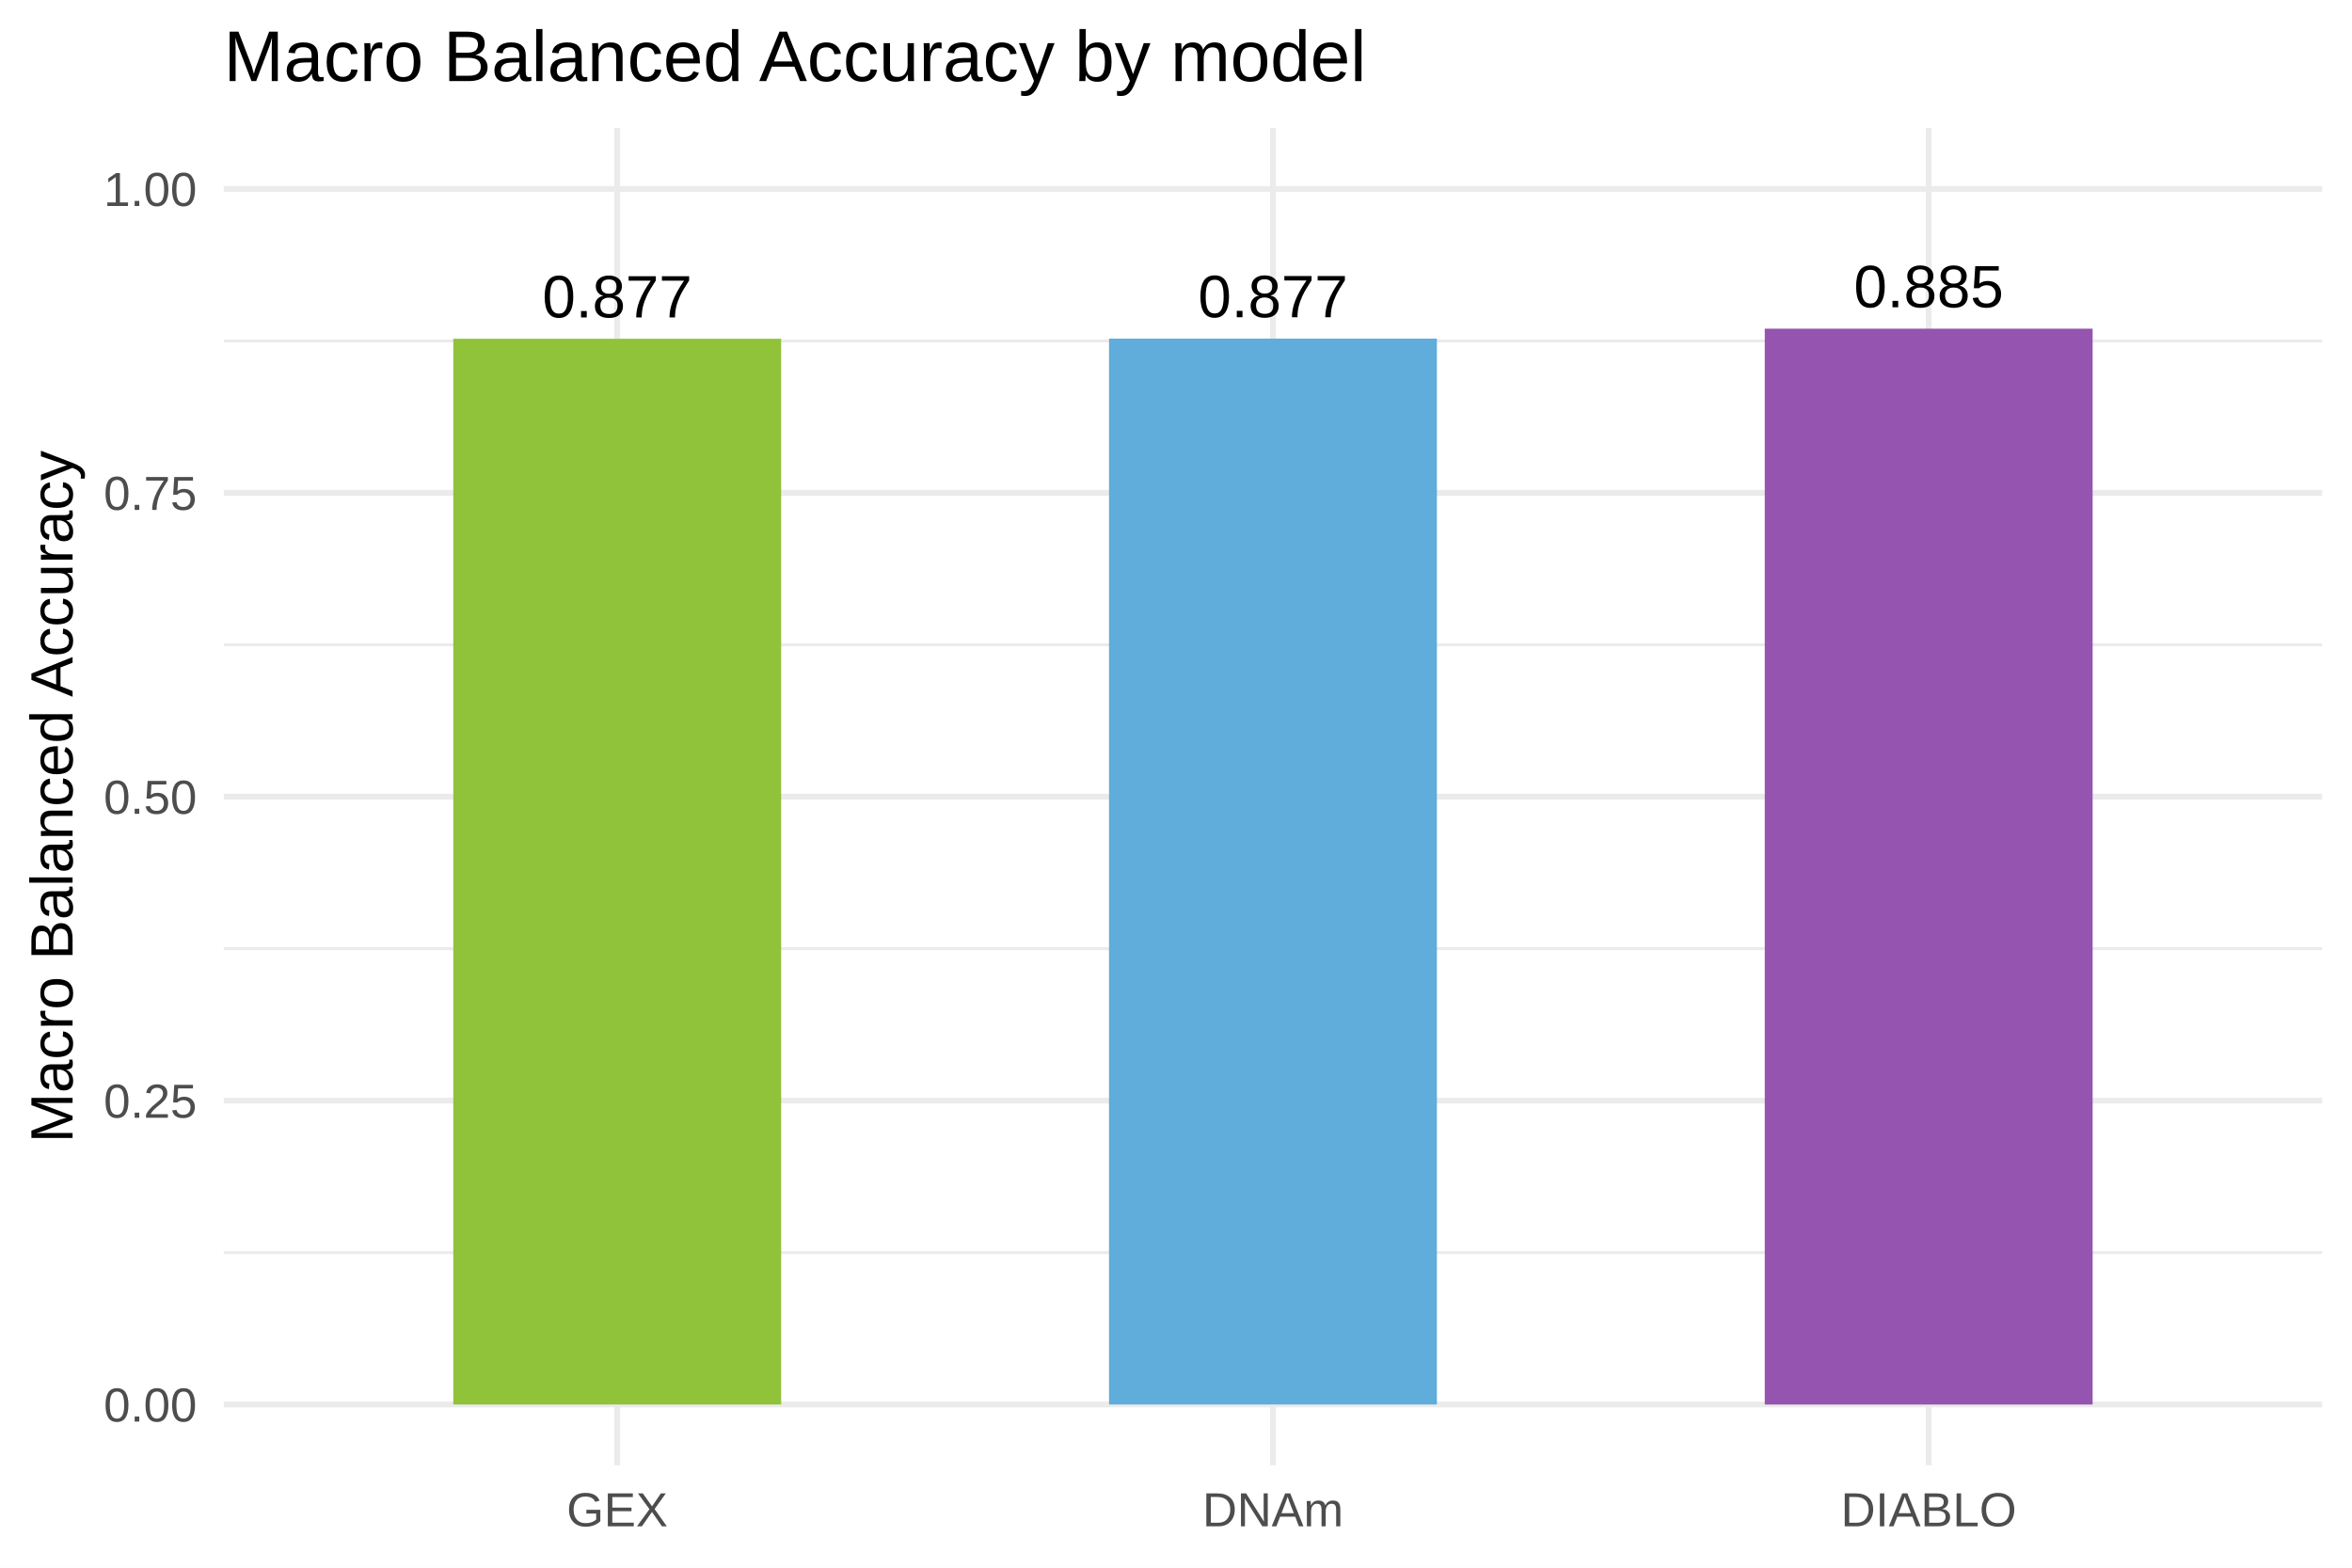
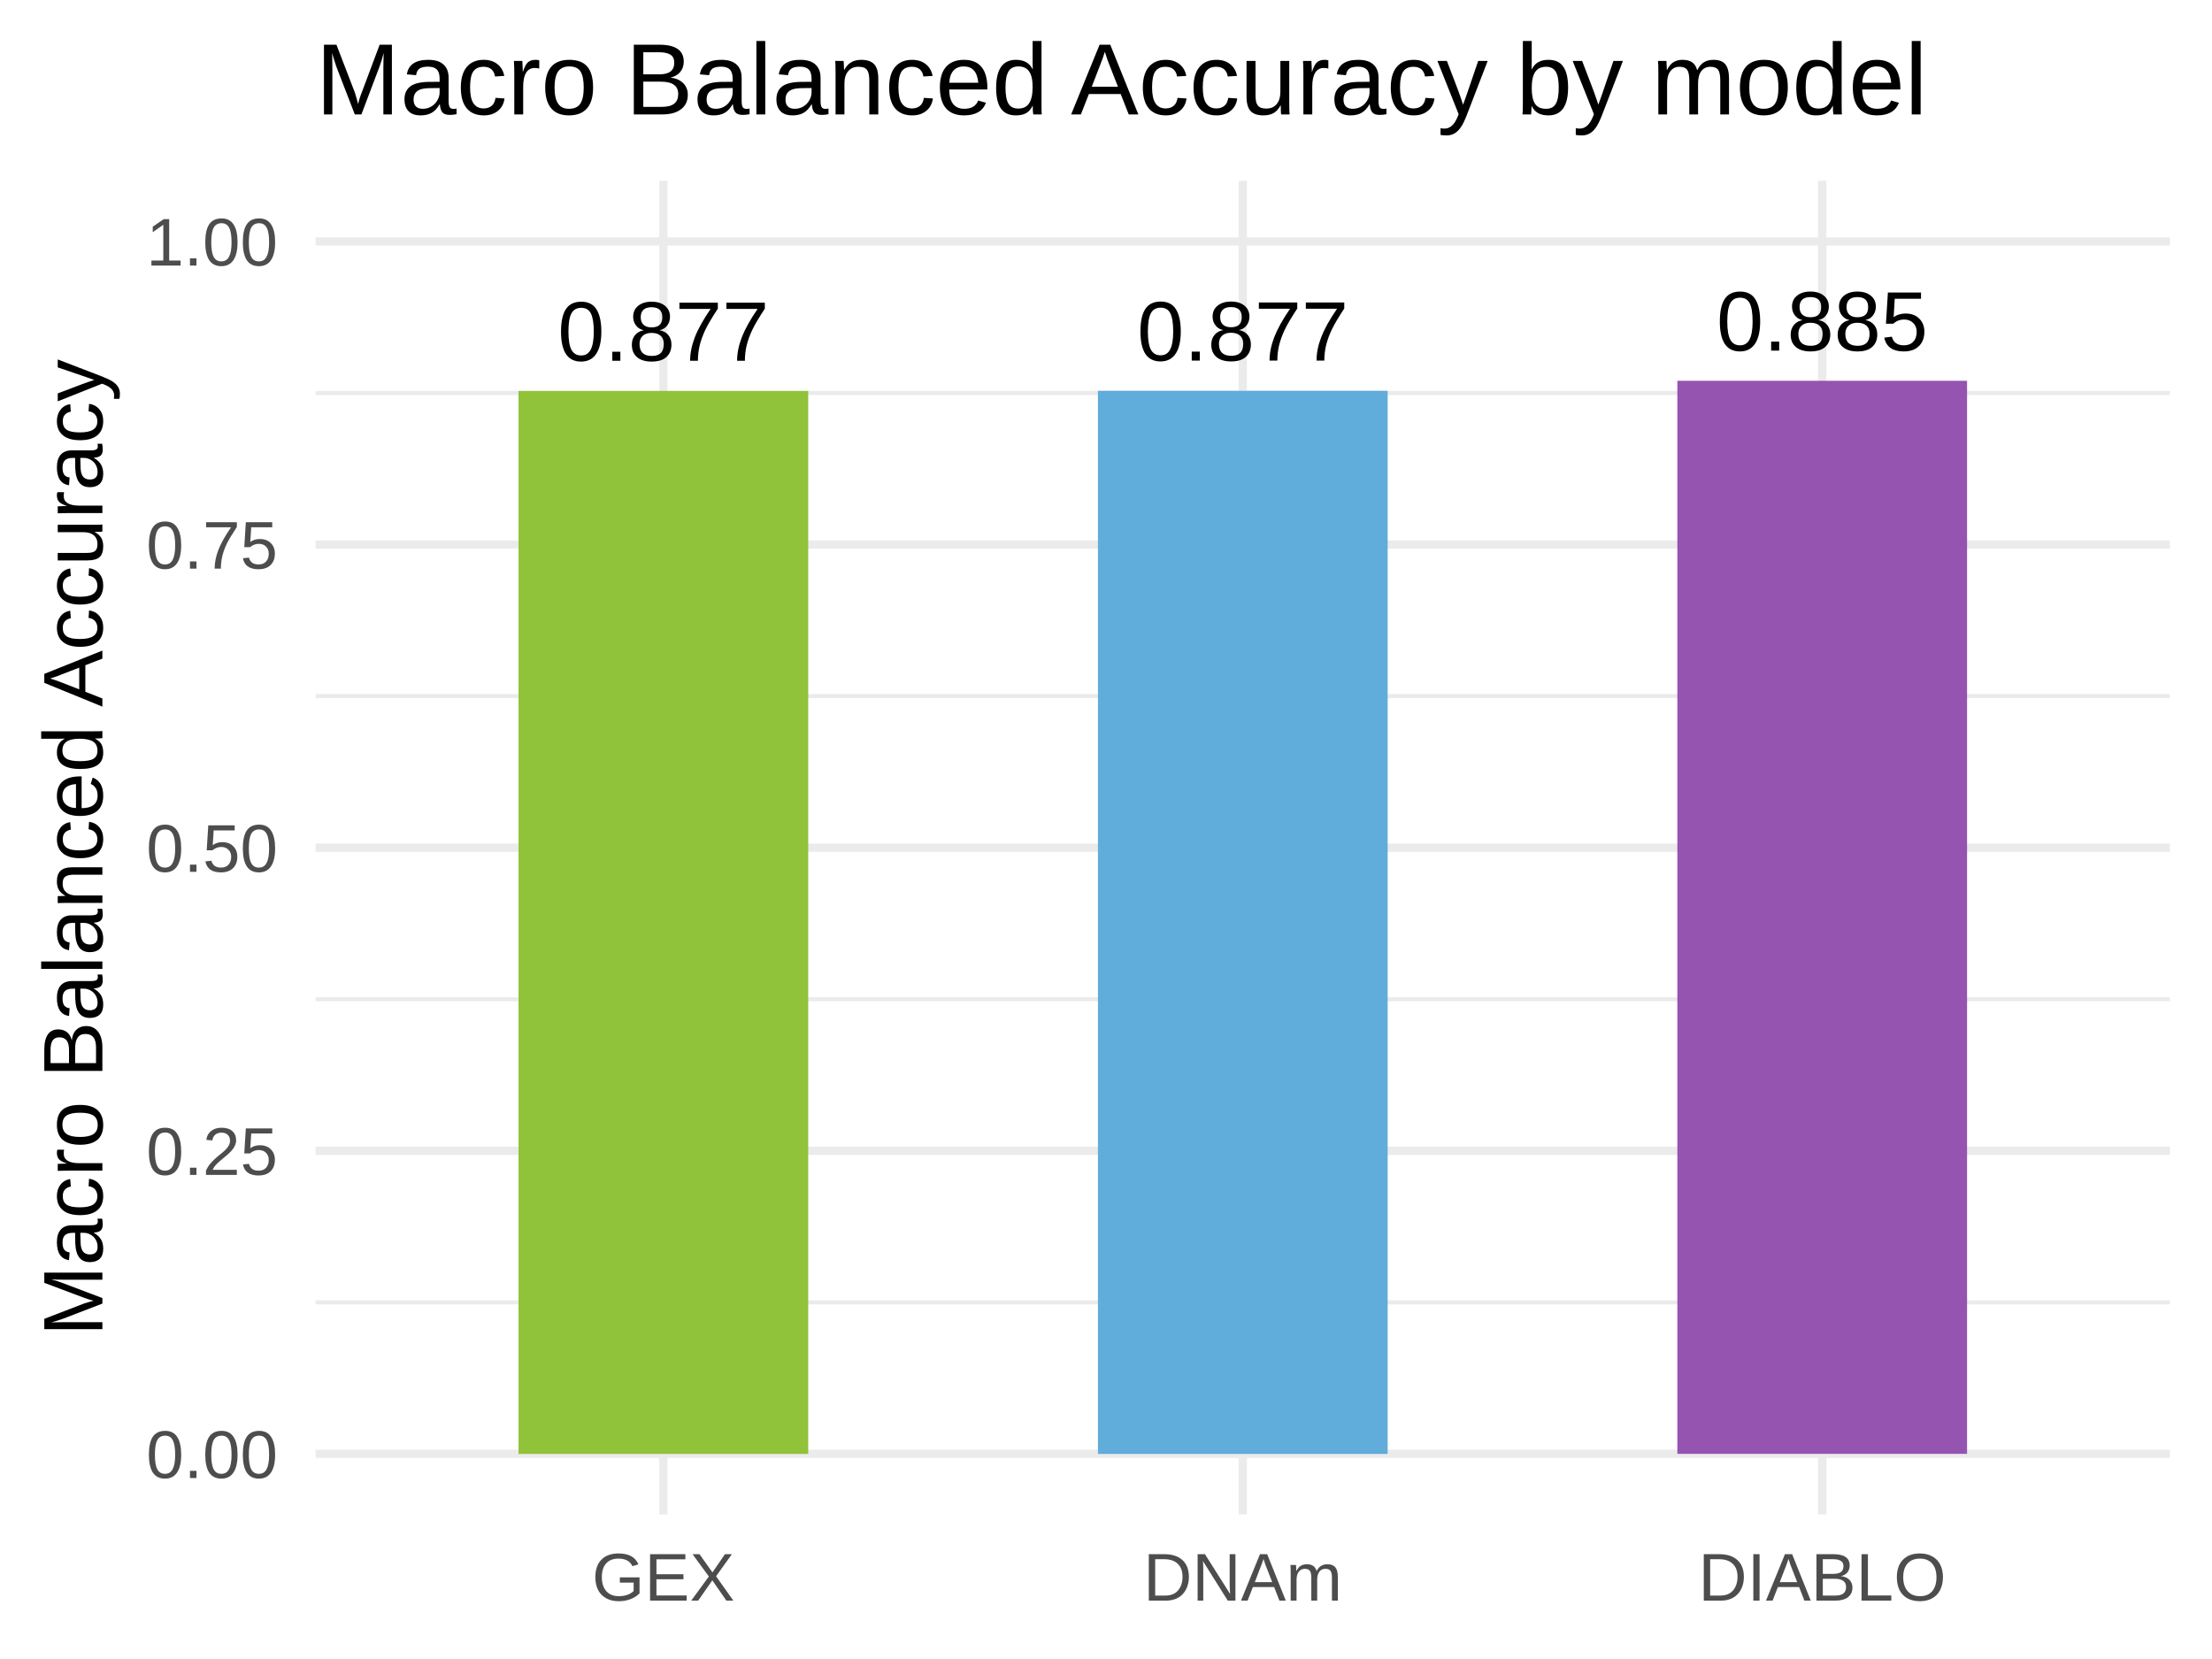
- <svg xmlns="http://www.w3.org/2000/svg" class="svglite" width="432.00pt" height="288.00pt" viewBox="0 0 432.00 288.00">
+ <svg xmlns="http://www.w3.org/2000/svg" class="svglite" width="288.00pt" height="216.00pt" viewBox="0 0 288.00 216.00">
  <defs>
    <style type="text/css">
    .svglite line, .svglite polyline, .svglite polygon, .svglite path, .svglite rect, .svglite circle {
      fill: none;
      stroke: #000000;
      stroke-linecap: round;
      stroke-linejoin: round;
      stroke-miterlimit: 10.00;
    }
    .svglite text {
      white-space: pre;
    }
  </style>
  </defs>
  <rect width="100%" height="100%" style="stroke: none; fill: #FFFFFF;" />
  <defs>
-     <clipPath id="cpMC4wMHw0MzIuMDB8MC4wMHwyODguMDA=">
-       <rect x="0.00" y="0.00" width="432.00" height="288.00" />
+     <clipPath id="cpMC4wMHwyODguMDB8MC4wMHwyMTYuMDA=">
+       <rect x="0.00" y="0.00" width="288.00" height="216.00" />
    </clipPath>
  </defs>
-   <g clip-path="url(#cpMC4wMHw0MzIuMDB8MC4wMHwyODguMDA=)">
-     <rect x="0.00" y="0.00" width="432.00" height="288.00" style="stroke-width: 1.07; stroke: none; fill: #FFFFFF;" />
+   <g clip-path="url(#cpMC4wMHwyODguMDB8MC4wMHwyMTYuMDA=)">
+     <rect x="0.00" y="0.00" width="288.00" height="216.00" style="stroke-width: 1.07; stroke: none; fill: #FFFFFF;" />
  </g>
  <defs>
-     <clipPath id="cpNDEuMTB8NDI2LjUyfDIzLjU0fDI2OS4xOQ==">
-       <rect x="41.10" y="23.54" width="385.42" height="245.64" />
+     <clipPath id="cpNDEuMTB8MjgyLjUyfDIzLjU0fDE5Ny4xOQ==">
+       <rect x="41.10" y="23.54" width="241.42" height="173.64" />
    </clipPath>
  </defs>
-   <g clip-path="url(#cpNDEuMTB8NDI2LjUyfDIzLjU0fDI2OS4xOQ==)">
-     <polyline points="41.10,230.11 426.52,230.11 " style="stroke-width: 0.53; stroke: #EBEBEB; stroke-linecap: butt;" />
-     <polyline points="41.10,174.28 426.52,174.28 " style="stroke-width: 0.53; stroke: #EBEBEB; stroke-linecap: butt;" />
-     <polyline points="41.10,118.45 426.52,118.45 " style="stroke-width: 0.53; stroke: #EBEBEB; stroke-linecap: butt;" />
-     <polyline points="41.10,62.62 426.52,62.62 " style="stroke-width: 0.53; stroke: #EBEBEB; stroke-linecap: butt;" />
-     <polyline points="41.10,258.02 426.52,258.02 " style="stroke-width: 1.07; stroke: #EBEBEB; stroke-linecap: butt;" />
-     <polyline points="41.10,202.19 426.52,202.19 " style="stroke-width: 1.07; stroke: #EBEBEB; stroke-linecap: butt;" />
-     <polyline points="41.10,146.37 426.52,146.37 " style="stroke-width: 1.07; stroke: #EBEBEB; stroke-linecap: butt;" />
-     <polyline points="41.10,90.54 426.52,90.54 " style="stroke-width: 1.07; stroke: #EBEBEB; stroke-linecap: butt;" />
-     <polyline points="41.10,34.71 426.52,34.71 " style="stroke-width: 1.07; stroke: #EBEBEB; stroke-linecap: butt;" />
-     <polyline points="113.37,269.19 113.37,23.54 " style="stroke-width: 1.07; stroke: #EBEBEB; stroke-linecap: butt;" />
-     <polyline points="233.81,269.19 233.81,23.54 " style="stroke-width: 1.07; stroke: #EBEBEB; stroke-linecap: butt;" />
-     <polyline points="354.25,269.19 354.25,23.54 " style="stroke-width: 1.07; stroke: #EBEBEB; stroke-linecap: butt;" />
-     <rect x="324.14" y="60.38" width="60.22" height="197.65" style="stroke-width: 1.07; stroke: none; stroke-linecap: butt; stroke-linejoin: miter; fill: #9454B0;" />
-     <rect x="203.70" y="62.21" width="60.22" height="195.81" style="stroke-width: 1.07; stroke: none; stroke-linecap: butt; stroke-linejoin: miter; fill: #60ACDA;" />
-     <rect x="83.26" y="62.24" width="60.22" height="195.78" style="stroke-width: 1.07; stroke: none; stroke-linecap: butt; stroke-linejoin: miter; fill: #90C23A;" />
-     <text x="354.25" y="56.45" text-anchor="middle" style="font-size: 11.00px; font-family: &quot;Arimo&quot;;" textLength="28.12px" lengthAdjust="spacingAndGlyphs">0.885</text>
-     <text x="233.81" y="58.28" text-anchor="middle" style="font-size: 11.00px; font-family: &quot;Arimo&quot;;" textLength="28.12px" lengthAdjust="spacingAndGlyphs">0.877</text>
-     <text x="113.37" y="58.31" text-anchor="middle" style="font-size: 11.00px; font-family: &quot;Arimo&quot;;" textLength="28.12px" lengthAdjust="spacingAndGlyphs">0.877</text>
+   <g clip-path="url(#cpNDEuMTB8MjgyLjUyfDIzLjU0fDE5Ny4xOQ==)">
+     <polyline points="41.10,169.56 282.52,169.56 " style="stroke-width: 0.53; stroke: #EBEBEB; stroke-linecap: butt;" />
+     <polyline points="41.10,130.10 282.52,130.10 " style="stroke-width: 0.53; stroke: #EBEBEB; stroke-linecap: butt;" />
+     <polyline points="41.10,90.63 282.52,90.63 " style="stroke-width: 0.53; stroke: #EBEBEB; stroke-linecap: butt;" />
+     <polyline points="41.10,51.17 282.52,51.17 " style="stroke-width: 0.53; stroke: #EBEBEB; stroke-linecap: butt;" />
+     <polyline points="41.10,189.29 282.52,189.29 " style="stroke-width: 1.07; stroke: #EBEBEB; stroke-linecap: butt;" />
+     <polyline points="41.10,149.83 282.52,149.83 " style="stroke-width: 1.07; stroke: #EBEBEB; stroke-linecap: butt;" />
+     <polyline points="41.10,110.37 282.52,110.37 " style="stroke-width: 1.07; stroke: #EBEBEB; stroke-linecap: butt;" />
+     <polyline points="41.10,70.90 282.52,70.90 " style="stroke-width: 1.07; stroke: #EBEBEB; stroke-linecap: butt;" />
+     <polyline points="41.10,31.44 282.52,31.44 " style="stroke-width: 1.07; stroke: #EBEBEB; stroke-linecap: butt;" />
+     <polyline points="86.37,197.19 86.37,23.54 " style="stroke-width: 1.07; stroke: #EBEBEB; stroke-linecap: butt;" />
+     <polyline points="161.81,197.19 161.81,23.54 " style="stroke-width: 1.07; stroke: #EBEBEB; stroke-linecap: butt;" />
+     <polyline points="237.25,197.19 237.25,23.54 " style="stroke-width: 1.07; stroke: #EBEBEB; stroke-linecap: butt;" />
+     <rect x="218.39" y="49.58" width="37.72" height="139.71" style="stroke-width: 1.07; stroke: none; stroke-linecap: butt; stroke-linejoin: miter; fill: #9454B0;" />
+     <rect x="142.95" y="50.88" width="37.72" height="138.42" style="stroke-width: 1.07; stroke: none; stroke-linecap: butt; stroke-linejoin: miter; fill: #60ACDA;" />
+     <rect x="67.51" y="50.90" width="37.72" height="138.40" style="stroke-width: 1.07; stroke: none; stroke-linecap: butt; stroke-linejoin: miter; fill: #90C23A;" />
+     <text x="237.25" y="45.65" text-anchor="middle" style="font-size: 11.00px; font-family: &quot;Arimo&quot;;" textLength="28.12px" lengthAdjust="spacingAndGlyphs">0.885</text>
+     <text x="161.81" y="46.95" text-anchor="middle" style="font-size: 11.00px; font-family: &quot;Arimo&quot;;" textLength="28.12px" lengthAdjust="spacingAndGlyphs">0.877</text>
+     <text x="86.37" y="46.97" text-anchor="middle" style="font-size: 11.00px; font-family: &quot;Arimo&quot;;" textLength="28.12px" lengthAdjust="spacingAndGlyphs">0.877</text>
  </g>
-   <g clip-path="url(#cpMC4wMHw0MzIuMDB8MC4wMHwyODguMDA=)">
-     <text x="36.17" y="261.16" text-anchor="end" style="font-size: 8.80px;fill: #4D4D4D; font-family: &quot;Arimo&quot;;" textLength="17.45px" lengthAdjust="spacingAndGlyphs">0.00</text>
-     <text x="36.17" y="205.34" text-anchor="end" style="font-size: 8.80px;fill: #4D4D4D; font-family: &quot;Arimo&quot;;" textLength="17.45px" lengthAdjust="spacingAndGlyphs">0.25</text>
-     <text x="36.17" y="149.51" text-anchor="end" style="font-size: 8.80px;fill: #4D4D4D; font-family: &quot;Arimo&quot;;" textLength="17.45px" lengthAdjust="spacingAndGlyphs">0.50</text>
-     <text x="36.17" y="93.68" text-anchor="end" style="font-size: 8.80px;fill: #4D4D4D; font-family: &quot;Arimo&quot;;" textLength="17.45px" lengthAdjust="spacingAndGlyphs">0.75</text>
-     <text x="36.17" y="37.85" text-anchor="end" style="font-size: 8.80px;fill: #4D4D4D; font-family: &quot;Arimo&quot;;" textLength="17.45px" lengthAdjust="spacingAndGlyphs">1.00</text>
-     <text x="113.37" y="280.40" text-anchor="middle" style="font-size: 8.80px;fill: #4D4D4D; font-family: &quot;Arimo&quot;;" textLength="16.44px" lengthAdjust="spacingAndGlyphs">GEX</text>
-     <text x="233.81" y="280.40" text-anchor="middle" style="font-size: 8.80px;fill: #4D4D4D; font-family: &quot;Arimo&quot;;" textLength="26.96px" lengthAdjust="spacingAndGlyphs">DNAm</text>
-     <text x="354.25" y="280.40" text-anchor="middle" style="font-size: 8.80px;fill: #4D4D4D; font-family: &quot;Arimo&quot;;" textLength="32.22px" lengthAdjust="spacingAndGlyphs">DIABLO</text>
-     <text transform="translate(13.33,146.37) rotate(-90)" text-anchor="middle" style="font-size: 11.00px; font-family: &quot;Arimo&quot;;" textLength="131.70px" lengthAdjust="spacingAndGlyphs">Macro Balanced Accuracy</text>
+   <g clip-path="url(#cpMC4wMHwyODguMDB8MC4wMHwyMTYuMDA=)">
+     <text x="36.17" y="192.44" text-anchor="end" style="font-size: 8.80px;fill: #4D4D4D; font-family: &quot;Arimo&quot;;" textLength="17.45px" lengthAdjust="spacingAndGlyphs">0.00</text>
+     <text x="36.17" y="152.97" text-anchor="end" style="font-size: 8.80px;fill: #4D4D4D; font-family: &quot;Arimo&quot;;" textLength="17.45px" lengthAdjust="spacingAndGlyphs">0.25</text>
+     <text x="36.17" y="113.51" text-anchor="end" style="font-size: 8.80px;fill: #4D4D4D; font-family: &quot;Arimo&quot;;" textLength="17.45px" lengthAdjust="spacingAndGlyphs">0.50</text>
+     <text x="36.17" y="74.04" text-anchor="end" style="font-size: 8.80px;fill: #4D4D4D; font-family: &quot;Arimo&quot;;" textLength="17.45px" lengthAdjust="spacingAndGlyphs">0.75</text>
+     <text x="36.17" y="34.58" text-anchor="end" style="font-size: 8.80px;fill: #4D4D4D; font-family: &quot;Arimo&quot;;" textLength="17.45px" lengthAdjust="spacingAndGlyphs">1.00</text>
+     <text x="86.37" y="208.40" text-anchor="middle" style="font-size: 8.80px;fill: #4D4D4D; font-family: &quot;Arimo&quot;;" textLength="16.44px" lengthAdjust="spacingAndGlyphs">GEX</text>
+     <text x="161.81" y="208.40" text-anchor="middle" style="font-size: 8.80px;fill: #4D4D4D; font-family: &quot;Arimo&quot;;" textLength="26.96px" lengthAdjust="spacingAndGlyphs">DNAm</text>
+     <text x="237.25" y="208.40" text-anchor="middle" style="font-size: 8.80px;fill: #4D4D4D; font-family: &quot;Arimo&quot;;" textLength="32.22px" lengthAdjust="spacingAndGlyphs">DIABLO</text>
+     <text transform="translate(13.33,110.37) rotate(-90)" text-anchor="middle" style="font-size: 11.00px; font-family: &quot;Arimo&quot;;" textLength="131.70px" lengthAdjust="spacingAndGlyphs">Macro Balanced Accuracy</text>
    <text x="41.10" y="14.90" style="font-size: 13.20px; font-family: &quot;Arimo&quot;;" textLength="218.85px" lengthAdjust="spacingAndGlyphs">Macro Balanced Accuracy by model</text>
  </g>
</svg>
